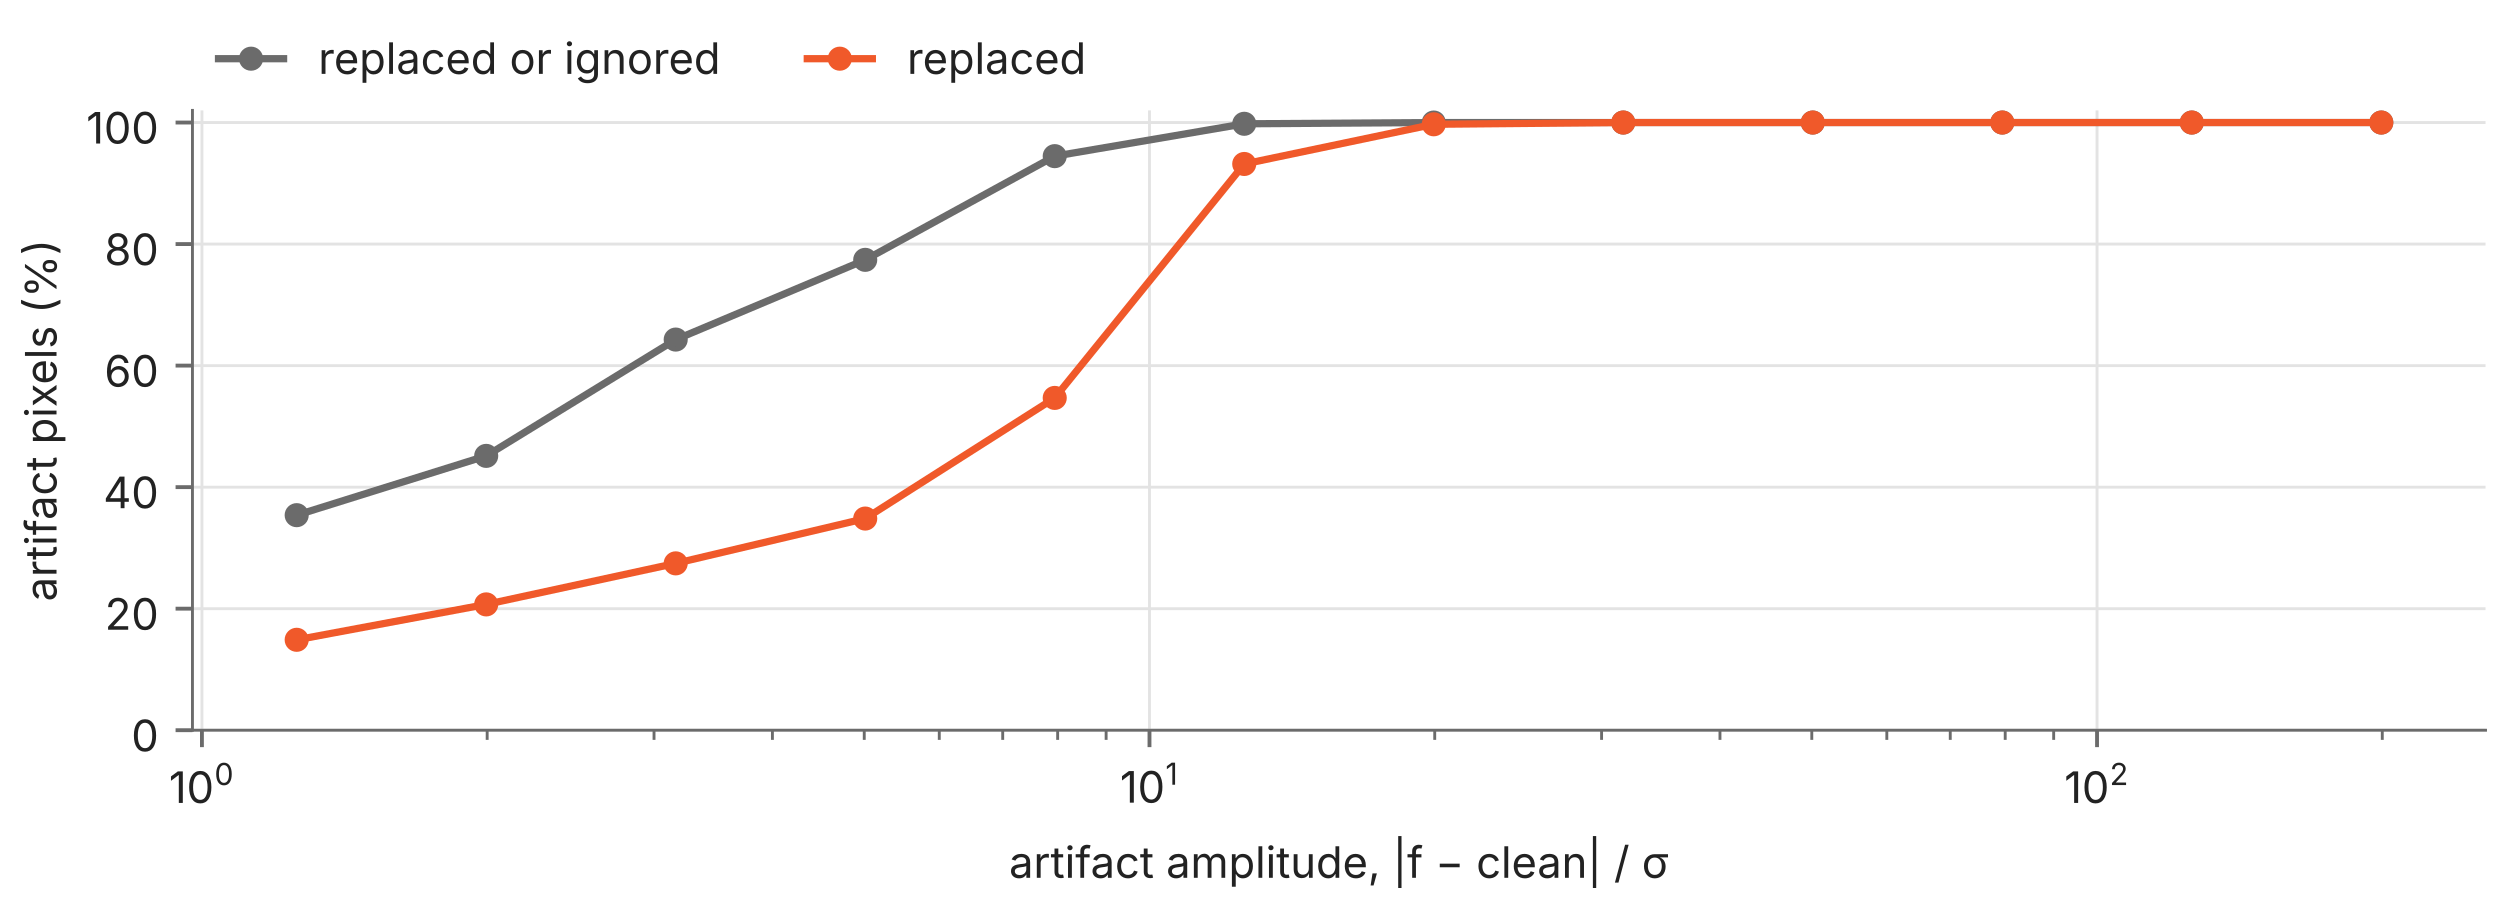
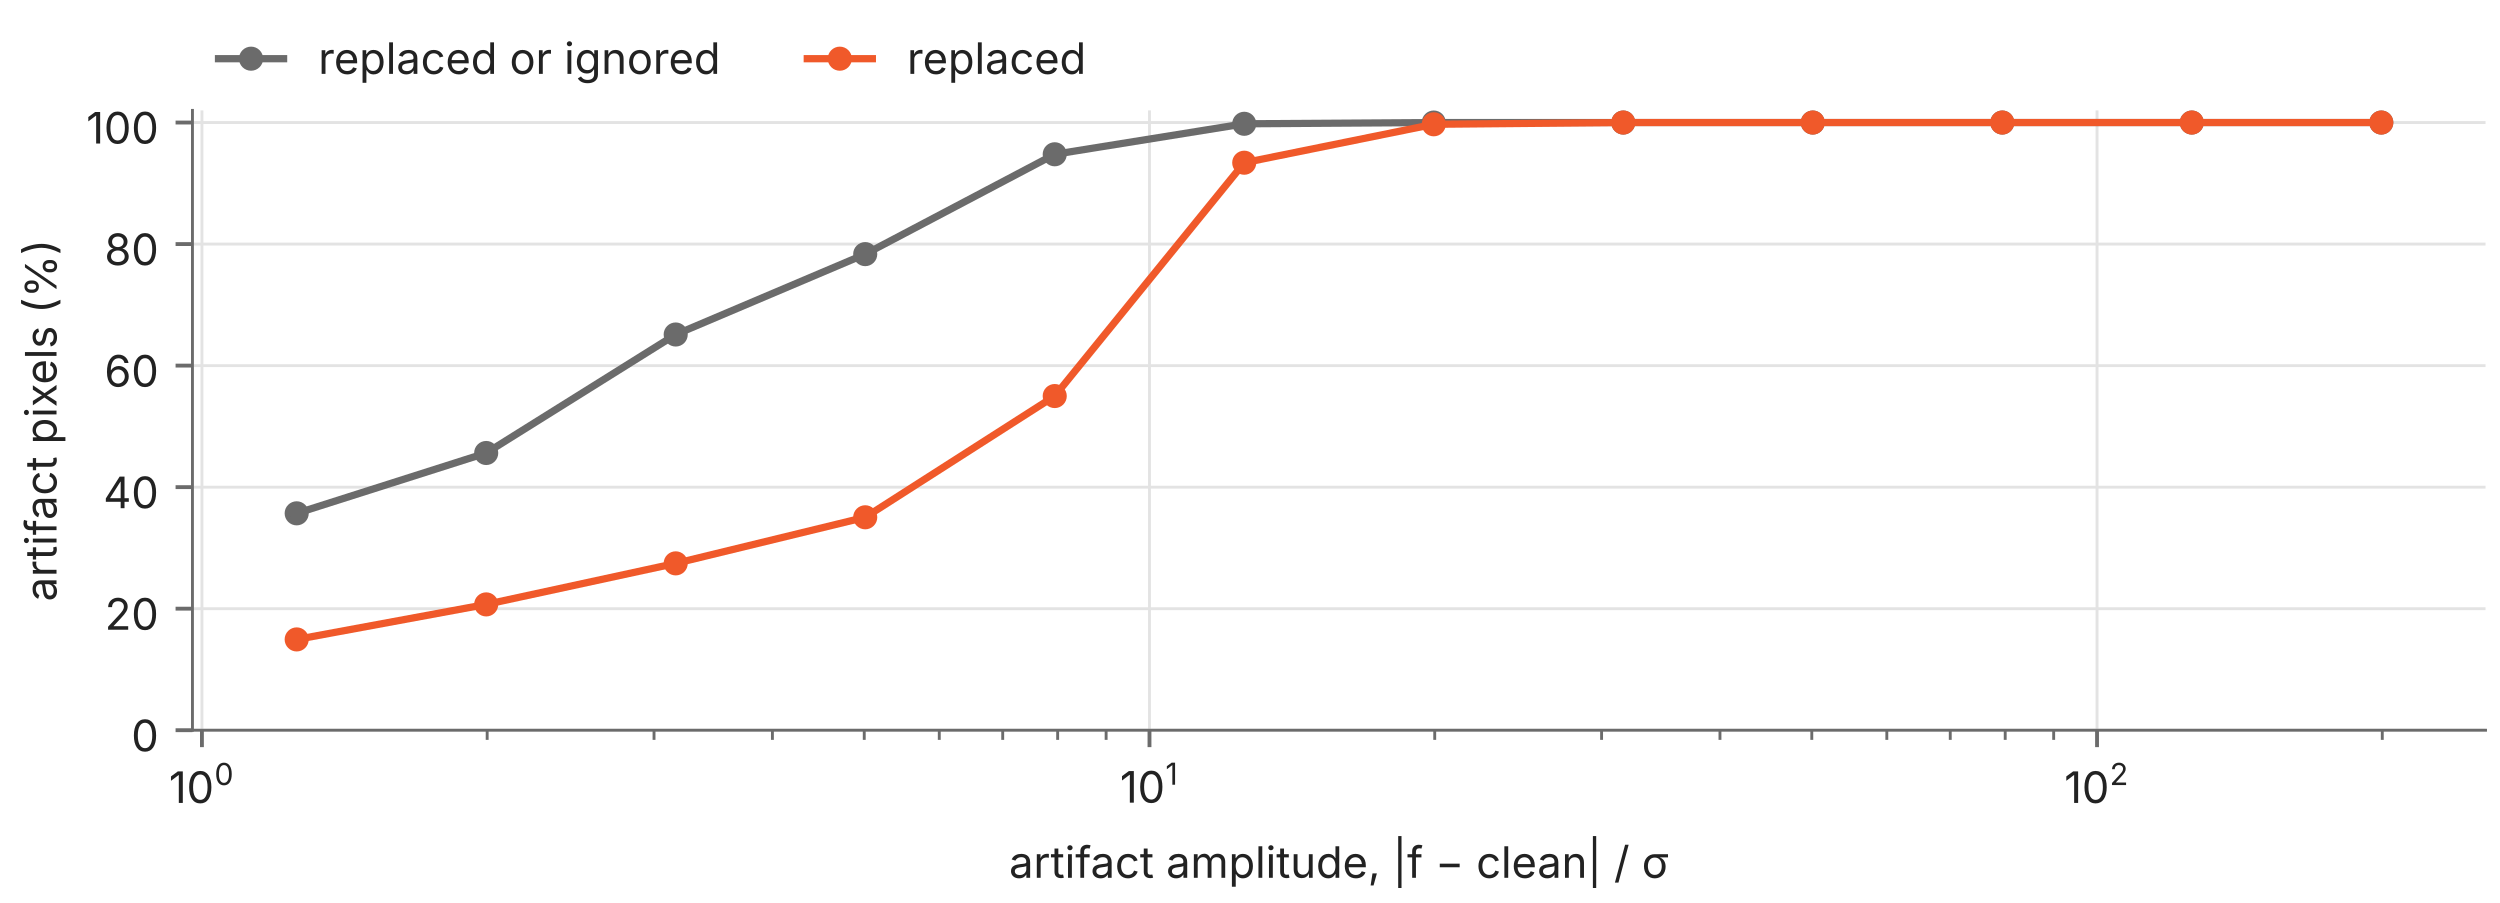
<svg xmlns="http://www.w3.org/2000/svg" xmlns:xlink="http://www.w3.org/1999/xlink" width="518.4pt" height="187.2pt" viewBox="0 0 518.4 187.2" version="1.1">
  <defs>
    <style type="text/css">*{stroke-linejoin: round; stroke-linecap: butt}</style>
  </defs>
  <g id="figure_1">
    <g id="patch_1">
      <path d="M 0 187.2  L 518.4 187.2  L 518.4 0  L 0 0  L 0 187.2  z " style="fill: none" />
    </g>
    <g id="axes_1">
      <g id="patch_2">
        <path d="M 39.907 151.42  L 515.4 151.42  L 515.4 22.89  L 39.907 22.89  L 39.907 151.42  z " style="fill: none" />
      </g>
      <g id="matplotlib.axis_1">
        <g id="xtick_1">
          <g id="line2d_1">
            <path d="M 41.872 151.42  L 41.872 22.89  " clip-path="url(#pf2640c6ea1)" style="fill: none; stroke: #e3e3e3; stroke-width: 0.6; stroke-linecap: square" />
          </g>
          <g id="line2d_2">
            <defs>
              <path id="m07e604f654" d="M 0 0  L 0 3.5  " style="stroke: #6b6b6b; stroke-width: 0.8" />
            </defs>
            <g>
              <use xlink:href="#m07e604f654" x="41.872" y="151.42" style="fill: #6b6b6b; stroke: #6b6b6b; stroke-width: 0.8" />
            </g>
          </g>
          <g id="text_1">
            <g style="fill: #222222" transform="translate(35.03208 167.1392)">
              <text>
                <tspan x="0" y="-0.635" style="font-size: 9px; font-family: 'Inter'; fill: #222222">1</tspan>
                <tspan x="3.661" y="-0.635" style="font-size: 9px; font-family: 'Inter'; fill: #222222">0</tspan>
                <tspan x="9.425" y="-4.352" style="font-size: 6.3px; font-family: 'Inter'; fill: #222222">0</tspan>
              </text>
            </g>
          </g>
        </g>
        <g id="xtick_2">
          <g id="line2d_3">
            <path d="M 238.357 151.42  L 238.357 22.89  " clip-path="url(#pf2640c6ea1)" style="fill: none; stroke: #e3e3e3; stroke-width: 0.6; stroke-linecap: square" />
          </g>
          <g id="line2d_4">
            <g>
              <use xlink:href="#m07e604f654" x="238.357" y="151.42" style="fill: #6b6b6b; stroke: #6b6b6b; stroke-width: 0.8" />
            </g>
          </g>
          <g id="text_2">
            <g style="fill: #222222" transform="translate(232.2366 167.1392)">
              <text>
                <tspan x="0" y="-0.7" style="font-size: 9px; font-family: 'Inter'; fill: #222222">1</tspan>
                <tspan x="3.661" y="-0.7" style="font-size: 9px; font-family: 'Inter'; fill: #222222">0</tspan>
                <tspan x="9.425" y="-4.417" style="font-size: 6.3px; font-family: 'Inter'; fill: #222222">1</tspan>
              </text>
            </g>
          </g>
        </g>
        <g id="xtick_3">
          <g id="line2d_5">
            <path d="M 434.841 151.42  L 434.841 22.89  " clip-path="url(#pf2640c6ea1)" style="fill: none; stroke: #e3e3e3; stroke-width: 0.6; stroke-linecap: square" />
          </g>
          <g id="line2d_6">
            <g>
              <use xlink:href="#m07e604f654" x="434.841" y="151.42" style="fill: #6b6b6b; stroke: #6b6b6b; stroke-width: 0.8" />
            </g>
          </g>
          <g id="text_3">
            <g style="fill: #222222" transform="translate(428.0461 167.1392)">
              <text>
                <tspan x="0" y="-0.635" style="font-size: 9px; font-family: 'Inter'; fill: #222222">1</tspan>
                <tspan x="3.661" y="-0.635" style="font-size: 9px; font-family: 'Inter'; fill: #222222">0</tspan>
                <tspan x="9.425" y="-4.352" style="font-size: 6.3px; font-family: 'Inter'; fill: #222222">2</tspan>
              </text>
            </g>
          </g>
        </g>
        <g id="xtick_4">
          <g id="line2d_7">
            <defs>
              <path id="m924de92fc7" d="M 0 0  L 0 2  " style="stroke: #6b6b6b; stroke-width: 0.6" />
            </defs>
            <g>
              <use xlink:href="#m924de92fc7" x="101.02" y="151.42" style="fill: #6b6b6b; stroke: #6b6b6b; stroke-width: 0.6" />
            </g>
          </g>
        </g>
        <g id="xtick_5">
          <g id="line2d_8">
            <g>
              <use xlink:href="#m924de92fc7" x="135.619" y="151.42" style="fill: #6b6b6b; stroke: #6b6b6b; stroke-width: 0.6" />
            </g>
          </g>
        </g>
        <g id="xtick_6">
          <g id="line2d_9">
            <g>
              <use xlink:href="#m924de92fc7" x="160.168" y="151.42" style="fill: #6b6b6b; stroke: #6b6b6b; stroke-width: 0.6" />
            </g>
          </g>
        </g>
        <g id="xtick_7">
          <g id="line2d_10">
            <g>
              <use xlink:href="#m924de92fc7" x="179.209" y="151.42" style="fill: #6b6b6b; stroke: #6b6b6b; stroke-width: 0.6" />
            </g>
          </g>
        </g>
        <g id="xtick_8">
          <g id="line2d_11">
            <g>
              <use xlink:href="#m924de92fc7" x="194.767" y="151.42" style="fill: #6b6b6b; stroke: #6b6b6b; stroke-width: 0.6" />
            </g>
          </g>
        </g>
        <g id="xtick_9">
          <g id="line2d_12">
            <g>
              <use xlink:href="#m924de92fc7" x="207.921" y="151.42" style="fill: #6b6b6b; stroke: #6b6b6b; stroke-width: 0.6" />
            </g>
          </g>
        </g>
        <g id="xtick_10">
          <g id="line2d_13">
            <g>
              <use xlink:href="#m924de92fc7" x="219.315" y="151.42" style="fill: #6b6b6b; stroke: #6b6b6b; stroke-width: 0.6" />
            </g>
          </g>
        </g>
        <g id="xtick_11">
          <g id="line2d_14">
            <g>
              <use xlink:href="#m924de92fc7" x="229.366" y="151.42" style="fill: #6b6b6b; stroke: #6b6b6b; stroke-width: 0.6" />
            </g>
          </g>
        </g>
        <g id="xtick_12">
          <g id="line2d_15">
            <g>
              <use xlink:href="#m924de92fc7" x="297.504" y="151.42" style="fill: #6b6b6b; stroke: #6b6b6b; stroke-width: 0.6" />
            </g>
          </g>
        </g>
        <g id="xtick_13">
          <g id="line2d_16">
            <g>
              <use xlink:href="#m924de92fc7" x="332.104" y="151.42" style="fill: #6b6b6b; stroke: #6b6b6b; stroke-width: 0.6" />
            </g>
          </g>
        </g>
        <g id="xtick_14">
          <g id="line2d_17">
            <g>
              <use xlink:href="#m924de92fc7" x="356.652" y="151.42" style="fill: #6b6b6b; stroke: #6b6b6b; stroke-width: 0.6" />
            </g>
          </g>
        </g>
        <g id="xtick_15">
          <g id="line2d_18">
            <g>
              <use xlink:href="#m924de92fc7" x="375.693" y="151.42" style="fill: #6b6b6b; stroke: #6b6b6b; stroke-width: 0.6" />
            </g>
          </g>
        </g>
        <g id="xtick_16">
          <g id="line2d_19">
            <g>
              <use xlink:href="#m924de92fc7" x="391.251" y="151.42" style="fill: #6b6b6b; stroke: #6b6b6b; stroke-width: 0.6" />
            </g>
          </g>
        </g>
        <g id="xtick_17">
          <g id="line2d_20">
            <g>
              <use xlink:href="#m924de92fc7" x="404.405" y="151.42" style="fill: #6b6b6b; stroke: #6b6b6b; stroke-width: 0.6" />
            </g>
          </g>
        </g>
        <g id="xtick_18">
          <g id="line2d_21">
            <g>
              <use xlink:href="#m924de92fc7" x="415.8" y="151.42" style="fill: #6b6b6b; stroke: #6b6b6b; stroke-width: 0.6" />
            </g>
          </g>
        </g>
        <g id="xtick_19">
          <g id="line2d_22">
            <g>
              <use xlink:href="#m924de92fc7" x="425.85" y="151.42" style="fill: #6b6b6b; stroke: #6b6b6b; stroke-width: 0.6" />
            </g>
          </g>
        </g>
        <g id="xtick_20">
          <g id="line2d_23">
            <g>
              <use xlink:href="#m924de92fc7" x="493.989" y="151.42" style="fill: #6b6b6b; stroke: #6b6b6b; stroke-width: 0.6" />
            </g>
          </g>
        </g>
        <g id="text_4">
          <text style="font-size: 9px; font-family: 'Inter', 'DejaVu Sans', 'Bitstream Vera Sans', 'Computer Modern Sans Serif', 'Lucida Grande', 'Verdana', 'Geneva', 'Lucid', 'Arial', 'Helvetica', 'Avant Garde', sans-serif; text-anchor: middle; fill: #222222" x="277.653" y="182.029" transform="rotate(-0 277.6535 182.0289)">artifact amplitude, |f − clean| / σ</text>
        </g>
      </g>
      <g id="matplotlib.axis_2">
        <g id="ytick_1">
          <g id="line2d_24">
            <path d="M 39.907 151.42  L 515.4 151.42  " clip-path="url(#pf2640c6ea1)" style="fill: none; stroke: #e3e3e3; stroke-width: 0.6; stroke-linecap: square" />
          </g>
          <g id="line2d_25">
            <defs>
              <path id="m6a201a5a2f" d="M 0 0  L -3.5 0  " style="stroke: #6b6b6b; stroke-width: 0.8" />
            </defs>
            <g>
              <use xlink:href="#m6a201a5a2f" x="39.907" y="151.42" style="fill: #6b6b6b; stroke: #6b6b6b; stroke-width: 0.8" />
            </g>
          </g>
          <g id="text_5">
            <text style="font-size: 9px; font-family: 'Inter', 'DejaVu Sans', 'Bitstream Vera Sans', 'Computer Modern Sans Serif', 'Lucida Grande', 'Verdana', 'Geneva', 'Lucid', 'Arial', 'Helvetica', 'Avant Garde', sans-serif; text-anchor: end; fill: #222222" x="32.907" y="155.78" transform="rotate(-0 32.90723 155.7798)">0</text>
          </g>
        </g>
        <g id="ytick_2">
          <g id="line2d_26">
            <path d="M 39.907 126.218  L 515.4 126.218  " clip-path="url(#pf2640c6ea1)" style="fill: none; stroke: #e3e3e3; stroke-width: 0.6; stroke-linecap: square" />
          </g>
          <g id="line2d_27">
            <g>
              <use xlink:href="#m6a201a5a2f" x="39.907" y="126.218" style="fill: #6b6b6b; stroke: #6b6b6b; stroke-width: 0.8" />
            </g>
          </g>
          <g id="text_6">
            <text style="font-size: 9px; font-family: 'Inter', 'DejaVu Sans', 'Bitstream Vera Sans', 'Computer Modern Sans Serif', 'Lucida Grande', 'Verdana', 'Geneva', 'Lucid', 'Arial', 'Helvetica', 'Avant Garde', sans-serif; text-anchor: end; fill: #222222" x="32.907" y="130.578" transform="rotate(-0 32.90723 130.5778)">20</text>
          </g>
        </g>
        <g id="ytick_3">
          <g id="line2d_28">
            <path d="M 39.907 101.016  L 515.4 101.016  " clip-path="url(#pf2640c6ea1)" style="fill: none; stroke: #e3e3e3; stroke-width: 0.6; stroke-linecap: square" />
          </g>
          <g id="line2d_29">
            <g>
              <use xlink:href="#m6a201a5a2f" x="39.907" y="101.016" style="fill: #6b6b6b; stroke: #6b6b6b; stroke-width: 0.8" />
            </g>
          </g>
          <g id="text_7">
            <text style="font-size: 9px; font-family: 'Inter', 'DejaVu Sans', 'Bitstream Vera Sans', 'Computer Modern Sans Serif', 'Lucida Grande', 'Verdana', 'Geneva', 'Lucid', 'Arial', 'Helvetica', 'Avant Garde', sans-serif; text-anchor: end; fill: #222222" x="32.907" y="105.376" transform="rotate(-0 32.90723 105.3757)">40</text>
          </g>
        </g>
        <g id="ytick_4">
          <g id="line2d_30">
            <path d="M 39.907 75.814  L 515.4 75.814  " clip-path="url(#pf2640c6ea1)" style="fill: none; stroke: #e3e3e3; stroke-width: 0.6; stroke-linecap: square" />
          </g>
          <g id="line2d_31">
            <g>
              <use xlink:href="#m6a201a5a2f" x="39.907" y="75.814" style="fill: #6b6b6b; stroke: #6b6b6b; stroke-width: 0.8" />
            </g>
          </g>
          <g id="text_8">
            <text style="font-size: 9px; font-family: 'Inter', 'DejaVu Sans', 'Bitstream Vera Sans', 'Computer Modern Sans Serif', 'Lucida Grande', 'Verdana', 'Geneva', 'Lucid', 'Arial', 'Helvetica', 'Avant Garde', sans-serif; text-anchor: end; fill: #222222" x="32.907" y="80.174" transform="rotate(-0 32.90723 80.17362)">60</text>
          </g>
        </g>
        <g id="ytick_5">
          <g id="line2d_32">
            <path d="M 39.907 50.612  L 515.4 50.612  " clip-path="url(#pf2640c6ea1)" style="fill: none; stroke: #e3e3e3; stroke-width: 0.6; stroke-linecap: square" />
          </g>
          <g id="line2d_33">
            <g>
              <use xlink:href="#m6a201a5a2f" x="39.907" y="50.612" style="fill: #6b6b6b; stroke: #6b6b6b; stroke-width: 0.8" />
            </g>
          </g>
          <g id="text_9">
            <text style="font-size: 9px; font-family: 'Inter', 'DejaVu Sans', 'Bitstream Vera Sans', 'Computer Modern Sans Serif', 'Lucida Grande', 'Verdana', 'Geneva', 'Lucid', 'Arial', 'Helvetica', 'Avant Garde', sans-serif; text-anchor: end; fill: #222222" x="32.907" y="54.972" transform="rotate(-0 32.90723 54.97154)">80</text>
          </g>
        </g>
        <g id="ytick_6">
          <g id="line2d_34">
            <path d="M 39.907 25.41  L 515.4 25.41  " clip-path="url(#pf2640c6ea1)" style="fill: none; stroke: #e3e3e3; stroke-width: 0.6; stroke-linecap: square" />
          </g>
          <g id="line2d_35">
            <g>
              <use xlink:href="#m6a201a5a2f" x="39.907" y="25.41" style="fill: #6b6b6b; stroke: #6b6b6b; stroke-width: 0.8" />
            </g>
          </g>
          <g id="text_10">
            <text style="font-size: 9px; font-family: 'Inter', 'DejaVu Sans', 'Bitstream Vera Sans', 'Computer Modern Sans Serif', 'Lucida Grande', 'Verdana', 'Geneva', 'Lucid', 'Arial', 'Helvetica', 'Avant Garde', sans-serif; text-anchor: end; fill: #222222" x="32.907" y="29.769" transform="rotate(-0 32.90723 29.76947)">100</text>
          </g>
        </g>
        <g id="text_11">
          <text style="font-size: 9px; font-family: 'Inter', 'DejaVu Sans', 'Bitstream Vera Sans', 'Computer Modern Sans Serif', 'Lucida Grande', 'Verdana', 'Geneva', 'Lucid', 'Arial', 'Helvetica', 'Avant Garde', sans-serif; text-anchor: middle; fill: #222222" x="11.719" y="87.155" transform="rotate(-90 11.71899 87.15518)">artifact pixels (%)</text>
        </g>
      </g>
      <g id="line2d_36">
-         <path d="M 61.521 106.825  L 100.817 94.532  L 140.114 70.414  L 179.411 53.881  L 218.708 32.378  L 258.005 25.67  L 297.302 25.41  L 336.599 25.41  L 375.896 25.41  L 415.193 25.41  L 454.49 25.41  L 493.786 25.41  " clip-path="url(#pf2640c6ea1)" style="fill: none; stroke: #6b6b6b; stroke-width: 1.5; stroke-linecap: square" />
+         <path d="M 61.521 106.444  L 100.817 93.933  L 140.114 69.362  L 179.411 52.695  L 218.708 31.991  L 258.005 25.67  L 297.302 25.41  L 336.599 25.41  L 375.896 25.41  L 415.193 25.41  L 454.49 25.41  L 493.786 25.41  " clip-path="url(#pf2640c6ea1)" style="fill: none; stroke: #6b6b6b; stroke-width: 1.5; stroke-linecap: square" />
        <defs>
          <path id="m2c818560b9" d="M 0 2  C 0.53 2 1.039 1.789 1.414 1.414  C 1.789 1.039 2 0.53 2 0  C 2 -0.53 1.789 -1.039 1.414 -1.414  C 1.039 -1.789 0.53 -2 0 -2  C -0.53 -2 -1.039 -1.789 -1.414 -1.414  C -1.789 -1.039 -2 -0.53 -2 0  C -2 0.53 -1.789 1.039 -1.414 1.414  C -1.039 1.789 -0.53 2 0 2  z " style="stroke: #6b6b6b" />
        </defs>
        <g clip-path="url(#pf2640c6ea1)">
-           <use xlink:href="#m2c818560b9" x="61.521" y="106.825" style="fill: #6b6b6b; stroke: #6b6b6b" />
-           <use xlink:href="#m2c818560b9" x="100.817" y="94.532" style="fill: #6b6b6b; stroke: #6b6b6b" />
-           <use xlink:href="#m2c818560b9" x="140.114" y="70.414" style="fill: #6b6b6b; stroke: #6b6b6b" />
-           <use xlink:href="#m2c818560b9" x="179.411" y="53.881" style="fill: #6b6b6b; stroke: #6b6b6b" />
-           <use xlink:href="#m2c818560b9" x="218.708" y="32.378" style="fill: #6b6b6b; stroke: #6b6b6b" />
+           <use xlink:href="#m2c818560b9" x="61.521" y="106.444" style="fill: #6b6b6b; stroke: #6b6b6b" />
+           <use xlink:href="#m2c818560b9" x="100.817" y="93.933" style="fill: #6b6b6b; stroke: #6b6b6b" />
+           <use xlink:href="#m2c818560b9" x="140.114" y="69.362" style="fill: #6b6b6b; stroke: #6b6b6b" />
+           <use xlink:href="#m2c818560b9" x="179.411" y="52.695" style="fill: #6b6b6b; stroke: #6b6b6b" />
+           <use xlink:href="#m2c818560b9" x="218.708" y="31.991" style="fill: #6b6b6b; stroke: #6b6b6b" />
          <use xlink:href="#m2c818560b9" x="258.005" y="25.67" style="fill: #6b6b6b; stroke: #6b6b6b" />
          <use xlink:href="#m2c818560b9" x="297.302" y="25.41" style="fill: #6b6b6b; stroke: #6b6b6b" />
          <use xlink:href="#m2c818560b9" x="336.599" y="25.41" style="fill: #6b6b6b; stroke: #6b6b6b" />
          <use xlink:href="#m2c818560b9" x="375.896" y="25.41" style="fill: #6b6b6b; stroke: #6b6b6b" />
          <use xlink:href="#m2c818560b9" x="415.193" y="25.41" style="fill: #6b6b6b; stroke: #6b6b6b" />
          <use xlink:href="#m2c818560b9" x="454.49" y="25.41" style="fill: #6b6b6b; stroke: #6b6b6b" />
          <use xlink:href="#m2c818560b9" x="493.786" y="25.41" style="fill: #6b6b6b; stroke: #6b6b6b" />
        </g>
      </g>
      <g id="line2d_37">
-         <path d="M 61.521 132.668  L 100.817 125.329  L 140.114 116.82  L 179.411 107.528  L 218.708 82.512  L 258.005 34.002  L 297.302 25.771  L 336.599 25.41  L 375.896 25.41  L 415.193 25.41  L 454.49 25.41  L 493.786 25.41  " clip-path="url(#pf2640c6ea1)" style="fill: none; stroke: #f0592a; stroke-width: 1.5; stroke-linecap: square" />
+         <path d="M 61.521 132.591  L 100.817 125.329  L 140.114 116.82  L 179.411 107.264  L 218.708 82.124  L 258.005 33.741  L 297.302 25.771  L 336.599 25.41  L 375.896 25.41  L 415.193 25.41  L 454.49 25.41  L 493.786 25.41  " clip-path="url(#pf2640c6ea1)" style="fill: none; stroke: #f0592a; stroke-width: 1.5; stroke-linecap: square" />
        <defs>
          <path id="mea53b2bec5" d="M 0 2  C 0.53 2 1.039 1.789 1.414 1.414  C 1.789 1.039 2 0.53 2 0  C 2 -0.53 1.789 -1.039 1.414 -1.414  C 1.039 -1.789 0.53 -2 0 -2  C -0.53 -2 -1.039 -1.789 -1.414 -1.414  C -1.789 -1.039 -2 -0.53 -2 0  C -2 0.53 -1.789 1.039 -1.414 1.414  C -1.039 1.789 -0.53 2 0 2  z " style="stroke: #f0592a" />
        </defs>
        <g clip-path="url(#pf2640c6ea1)">
-           <use xlink:href="#mea53b2bec5" x="61.521" y="132.668" style="fill: #f0592a; stroke: #f0592a" />
+           <use xlink:href="#mea53b2bec5" x="61.521" y="132.591" style="fill: #f0592a; stroke: #f0592a" />
          <use xlink:href="#mea53b2bec5" x="100.817" y="125.329" style="fill: #f0592a; stroke: #f0592a" />
          <use xlink:href="#mea53b2bec5" x="140.114" y="116.82" style="fill: #f0592a; stroke: #f0592a" />
-           <use xlink:href="#mea53b2bec5" x="179.411" y="107.528" style="fill: #f0592a; stroke: #f0592a" />
-           <use xlink:href="#mea53b2bec5" x="218.708" y="82.512" style="fill: #f0592a; stroke: #f0592a" />
-           <use xlink:href="#mea53b2bec5" x="258.005" y="34.002" style="fill: #f0592a; stroke: #f0592a" />
+           <use xlink:href="#mea53b2bec5" x="179.411" y="107.264" style="fill: #f0592a; stroke: #f0592a" />
+           <use xlink:href="#mea53b2bec5" x="218.708" y="82.124" style="fill: #f0592a; stroke: #f0592a" />
+           <use xlink:href="#mea53b2bec5" x="258.005" y="33.741" style="fill: #f0592a; stroke: #f0592a" />
          <use xlink:href="#mea53b2bec5" x="297.302" y="25.771" style="fill: #f0592a; stroke: #f0592a" />
          <use xlink:href="#mea53b2bec5" x="336.599" y="25.41" style="fill: #f0592a; stroke: #f0592a" />
          <use xlink:href="#mea53b2bec5" x="375.896" y="25.41" style="fill: #f0592a; stroke: #f0592a" />
          <use xlink:href="#mea53b2bec5" x="415.193" y="25.41" style="fill: #f0592a; stroke: #f0592a" />
          <use xlink:href="#mea53b2bec5" x="454.49" y="25.41" style="fill: #f0592a; stroke: #f0592a" />
          <use xlink:href="#mea53b2bec5" x="493.786" y="25.41" style="fill: #f0592a; stroke: #f0592a" />
        </g>
      </g>
      <g id="patch_3">
        <path d="M 39.907 151.42  L 39.907 22.89  " style="fill: none; stroke: #6b6b6b; stroke-width: 0.6; stroke-linejoin: miter; stroke-linecap: square" />
      </g>
      <g id="patch_4">
        <path d="M 39.907 151.42  L 515.4 151.42  " style="fill: none; stroke: #6b6b6b; stroke-width: 0.6; stroke-linejoin: miter; stroke-linecap: square" />
      </g>
      <g id="legend_1">
        <g id="line2d_38">
          <path d="M 45.307 12.169  L 52.057 12.169  L 58.807 12.169  " style="fill: none; stroke: #6b6b6b; stroke-width: 1.5; stroke-linecap: square" />
          <g>
            <use xlink:href="#m2c818560b9" x="52.057" y="12.169" style="fill: #6b6b6b; stroke: #6b6b6b" />
          </g>
        </g>
        <g id="text_12">
          <text style="font-size: 9px; font-family: 'Inter', 'DejaVu Sans', 'Bitstream Vera Sans', 'Computer Modern Sans Serif', 'Lucida Grande', 'Verdana', 'Geneva', 'Lucid', 'Arial', 'Helvetica', 'Avant Garde', sans-serif; text-anchor: start; fill: #222222" x="66.007" y="15.319" transform="rotate(-0 66.00723 15.31899)">replaced or ignored</text>
        </g>
        <g id="line2d_39">
          <path d="M 167.394 12.169  L 174.144 12.169  L 180.894 12.169  " style="fill: none; stroke: #f0592a; stroke-width: 1.5; stroke-linecap: square" />
          <g>
            <use xlink:href="#mea53b2bec5" x="174.144" y="12.169" style="fill: #f0592a; stroke: #f0592a" />
          </g>
        </g>
        <g id="text_13">
          <text style="font-size: 9px; font-family: 'Inter', 'DejaVu Sans', 'Bitstream Vera Sans', 'Computer Modern Sans Serif', 'Lucida Grande', 'Verdana', 'Geneva', 'Lucid', 'Arial', 'Helvetica', 'Avant Garde', sans-serif; text-anchor: start; fill: #222222" x="188.094" y="15.319" transform="rotate(-0 188.0936 15.31899)">replaced</text>
        </g>
      </g>
    </g>
  </g>
  <defs>
    <clipPath id="pf2640c6ea1">
      <rect x="39.907" y="22.89" width="475.493" height="128.531" />
    </clipPath>
  </defs>
</svg>
